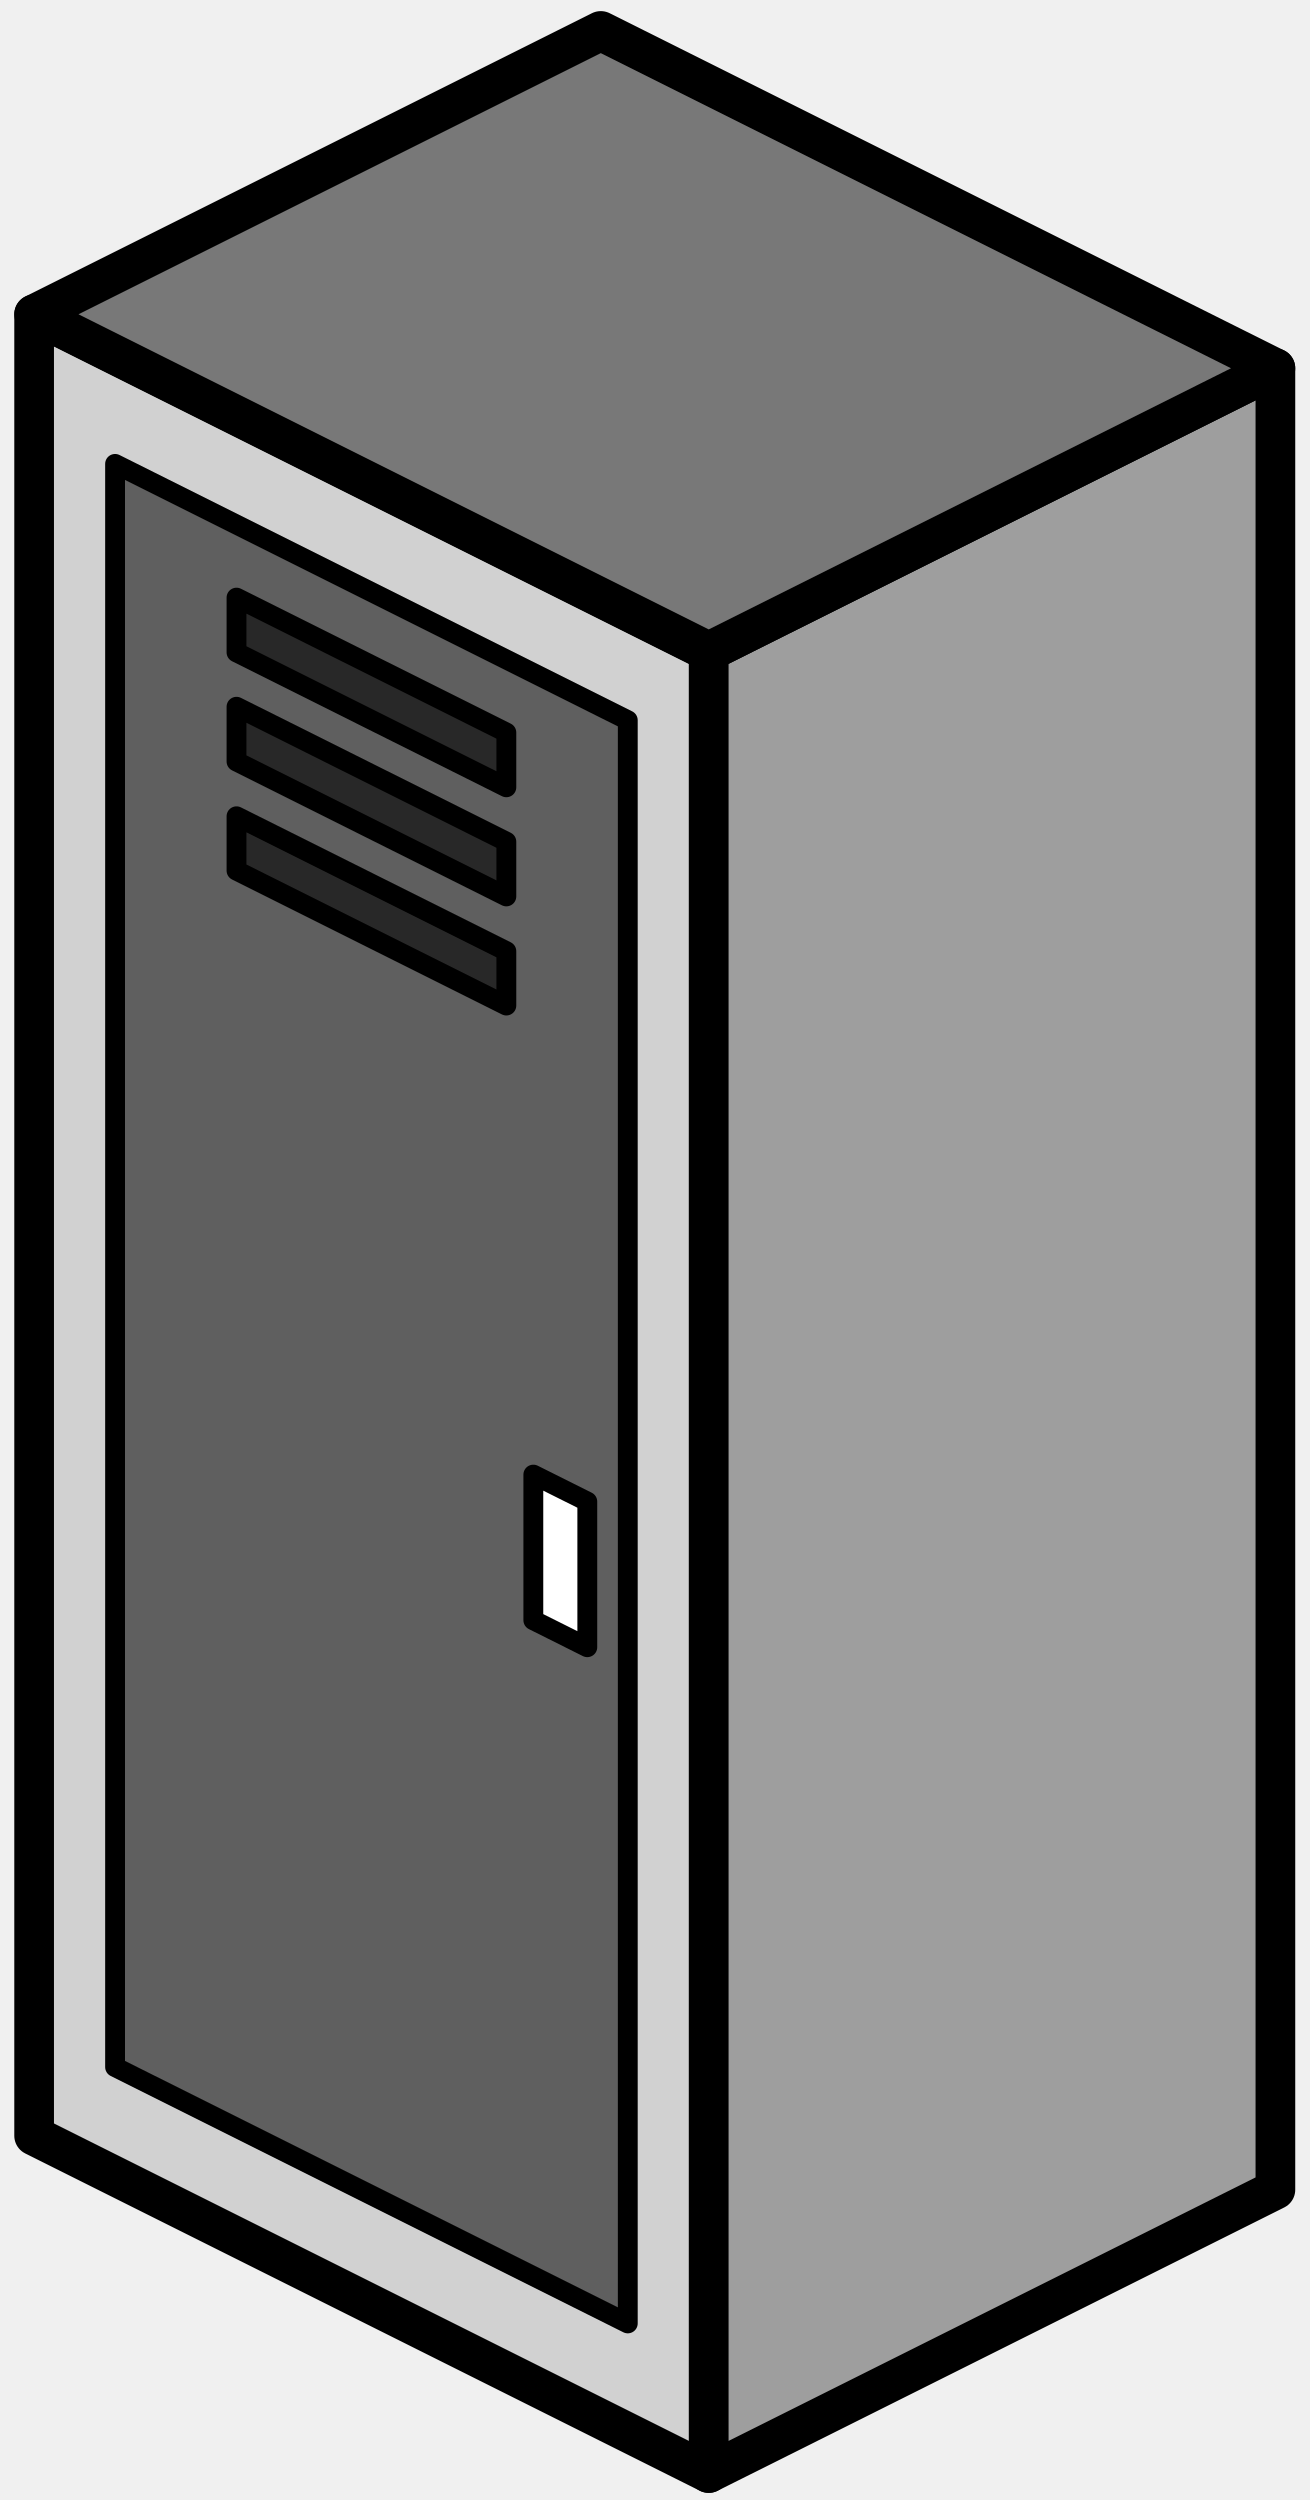
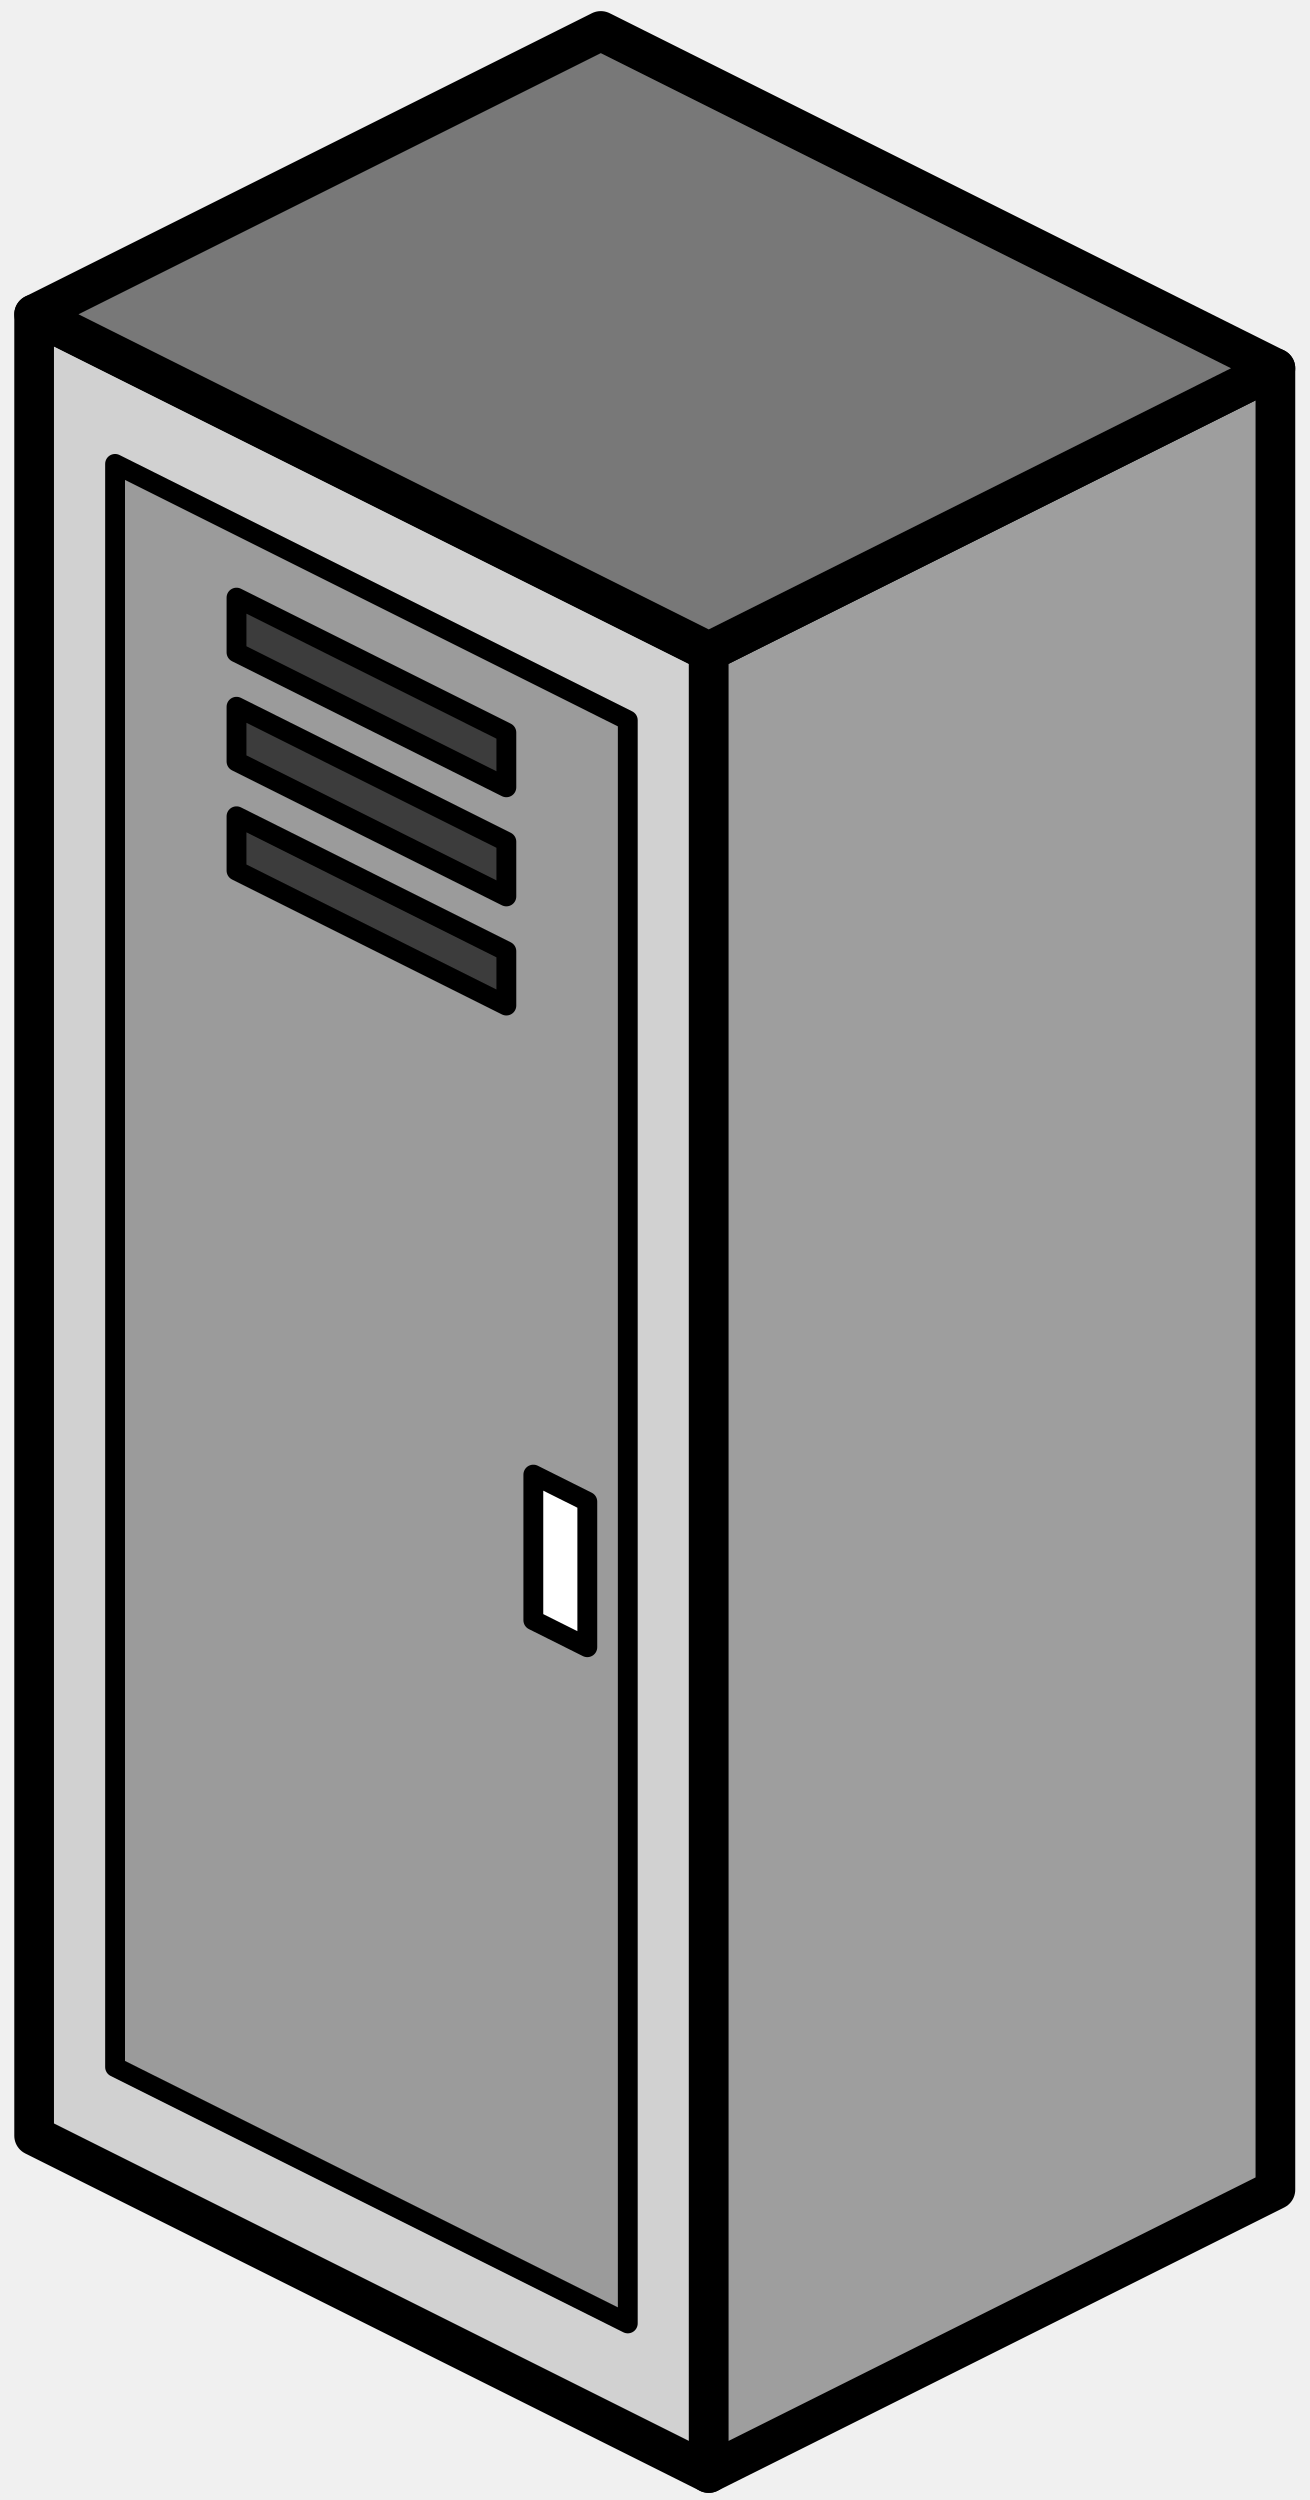
<svg xmlns="http://www.w3.org/2000/svg" viewBox="-16.5 -54.5 33 63">
  <path d="M-15.64 -46.58 L1.36 -38.08 L1.36 7.82 L-15.64 -0.68 Z" fill="rgb(209,209,209)" stroke="#000000" stroke-width="1" stroke-linejoin="round" />
  <path d="M15.64 -45.22 L1.36 -38.08 L1.36 7.82 L15.64 0.68 Z" fill="rgb(158,158,158)" stroke="#000000" stroke-width="1" stroke-linejoin="round" />
  <path d="M-1.36 -53.72 L15.64 -45.22 L1.36 -38.08 L-15.64 -46.58 Z" fill="rgb(120,120,120)" stroke="#000000" stroke-width="1" stroke-linejoin="round" />
-   <path d="M-13.6 -42.81 L-0.68 -36.35 L-0.68 4.05 L-13.6 -2.41 Z" fill="rgb(95,95,95)" stroke="#000000" stroke-width="0.5" stroke-linejoin="round" />
-   <path d="M-10.54 -39.44 L-3.74 -36.04 L-3.74 -34.66 L-10.54 -38.06 Z" fill="rgb(40,40,40)" stroke="#000000" stroke-width="0.5" stroke-linejoin="round" />
-   <path d="M-10.54 -36.69 L-3.74 -33.29 L-3.74 -31.91 L-10.54 -35.31 Z" fill="rgb(40,40,40)" stroke="#000000" stroke-width="0.5" stroke-linejoin="round" />
-   <path d="M-10.54 -33.93 L-3.74 -30.53 L-3.74 -29.16 L-10.54 -32.56 Z" fill="rgb(40,40,40)" stroke="#000000" stroke-width="0.5" stroke-linejoin="round" />
+   <path d="M-13.6 -42.81 L-0.68 -36.35 L-0.68 4.05 L-13.6 -2.41 Z" fill="rgb(155,155,155)" stroke="#000000" stroke-width="0.5" stroke-linejoin="round" />
+   <path d="M-10.54 -39.44 L-3.74 -36.04 L-3.74 -34.66 L-10.54 -38.06 Z" fill="rgb(60,60,60)" stroke="#000000" stroke-width="0.5" stroke-linejoin="round" />
+   <path d="M-10.54 -36.69 L-3.74 -33.29 L-3.74 -31.91 L-10.54 -35.31 Z" fill="rgb(60,60,60)" stroke="#000000" stroke-width="0.5" stroke-linejoin="round" />
+   <path d="M-10.54 -33.93 L-3.74 -30.53 L-3.74 -29.16 L-10.54 -32.56 Z" fill="rgb(60,60,60)" stroke="#000000" stroke-width="0.5" stroke-linejoin="round" />
  <path d="M-3.06 -17.34 L-1.7 -16.66 L-1.7 -12.99 L-3.06 -13.67 Z" fill="#ffffff" stroke="#000000" stroke-width="0.5" stroke-linejoin="round" />
</svg>
